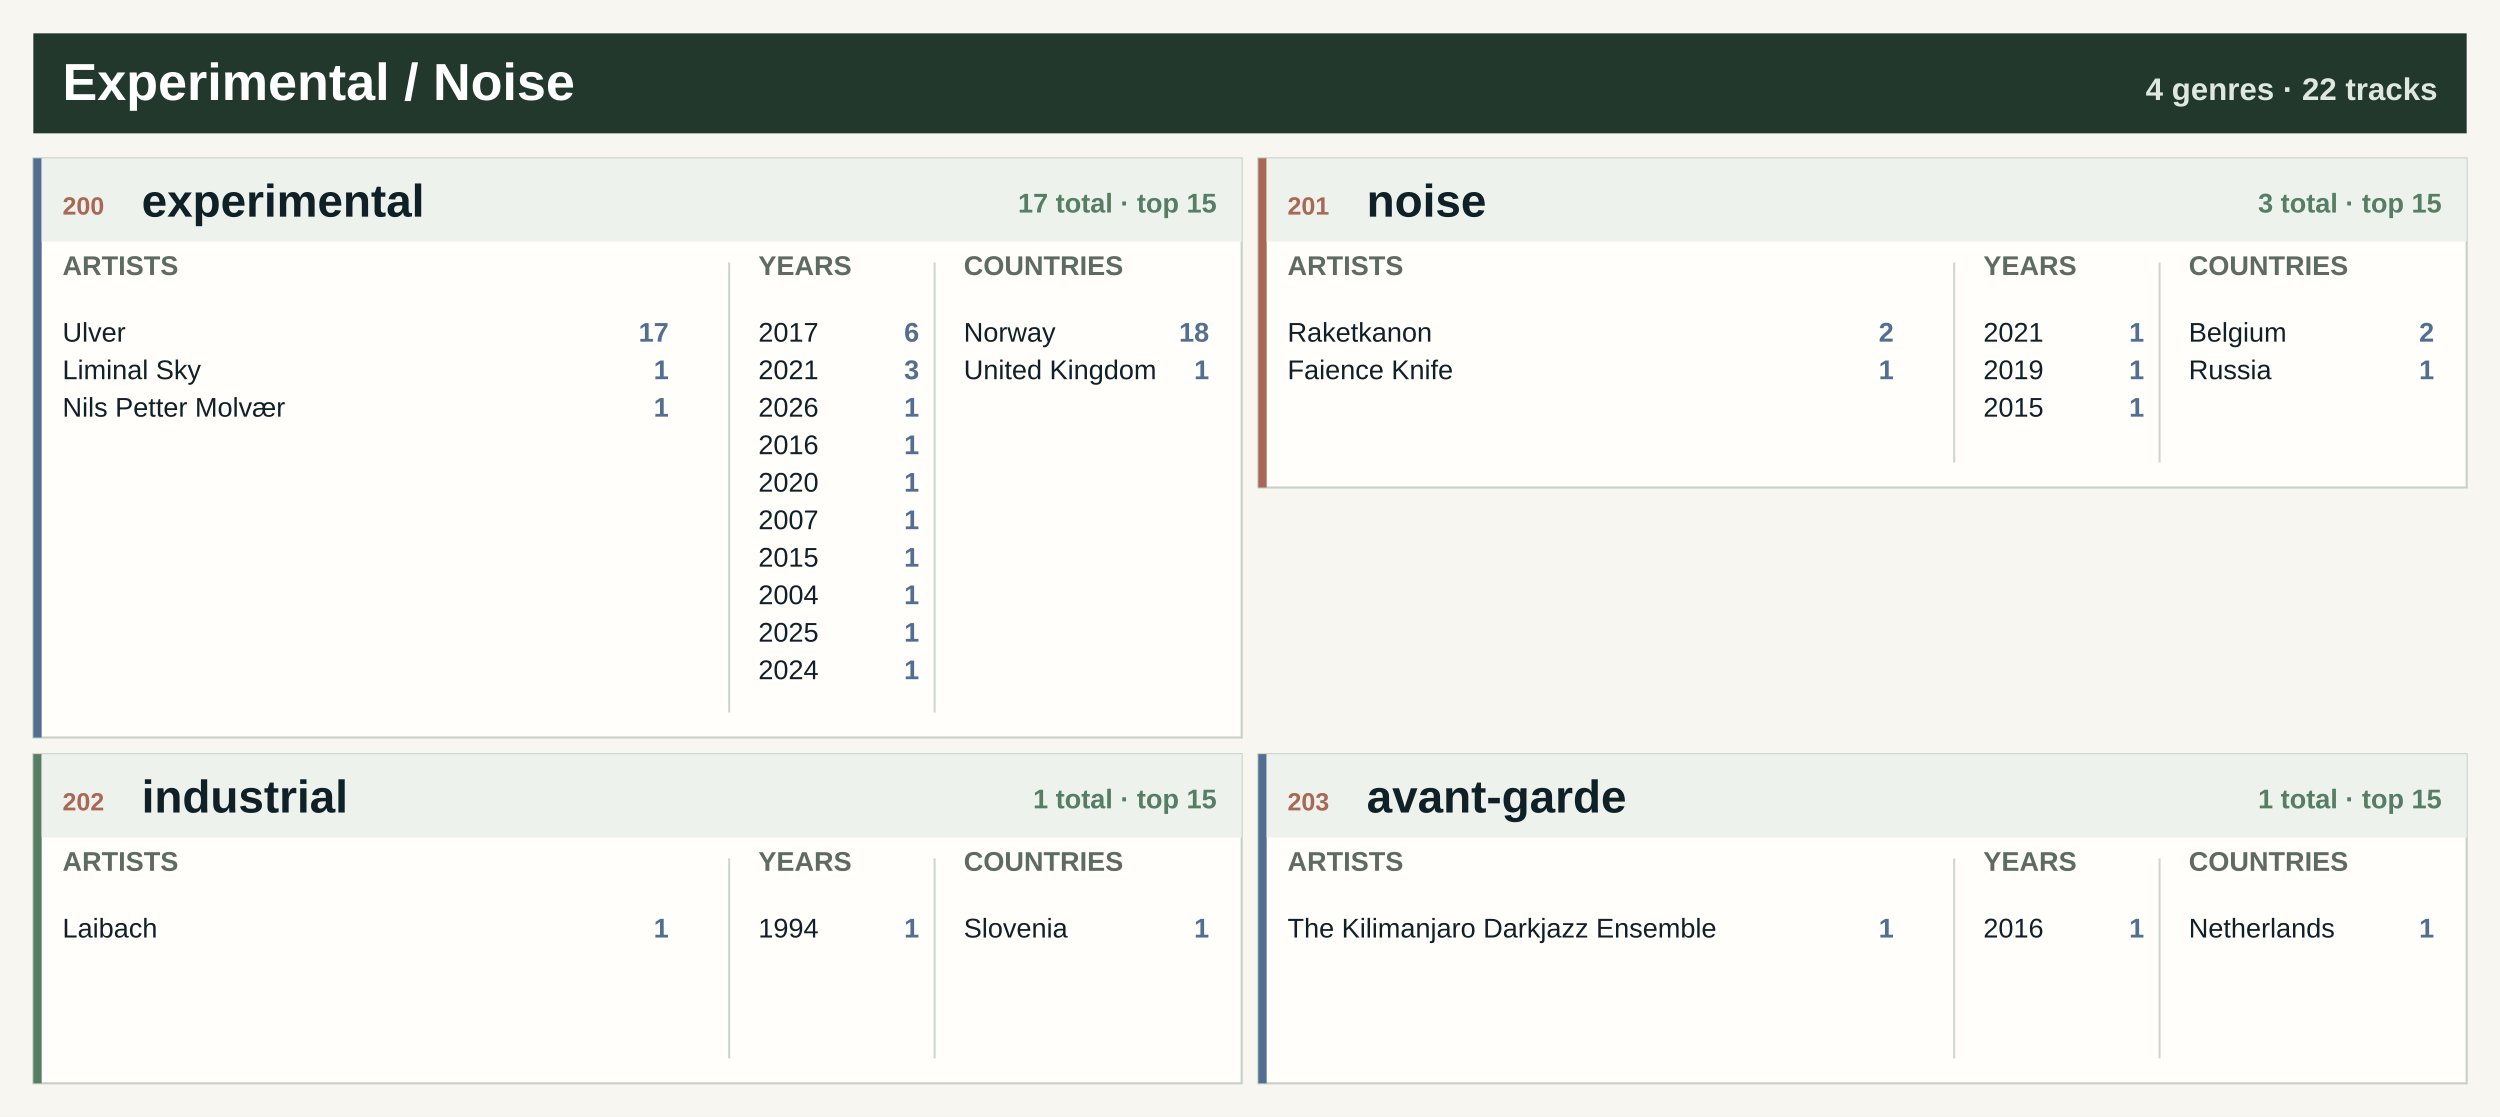
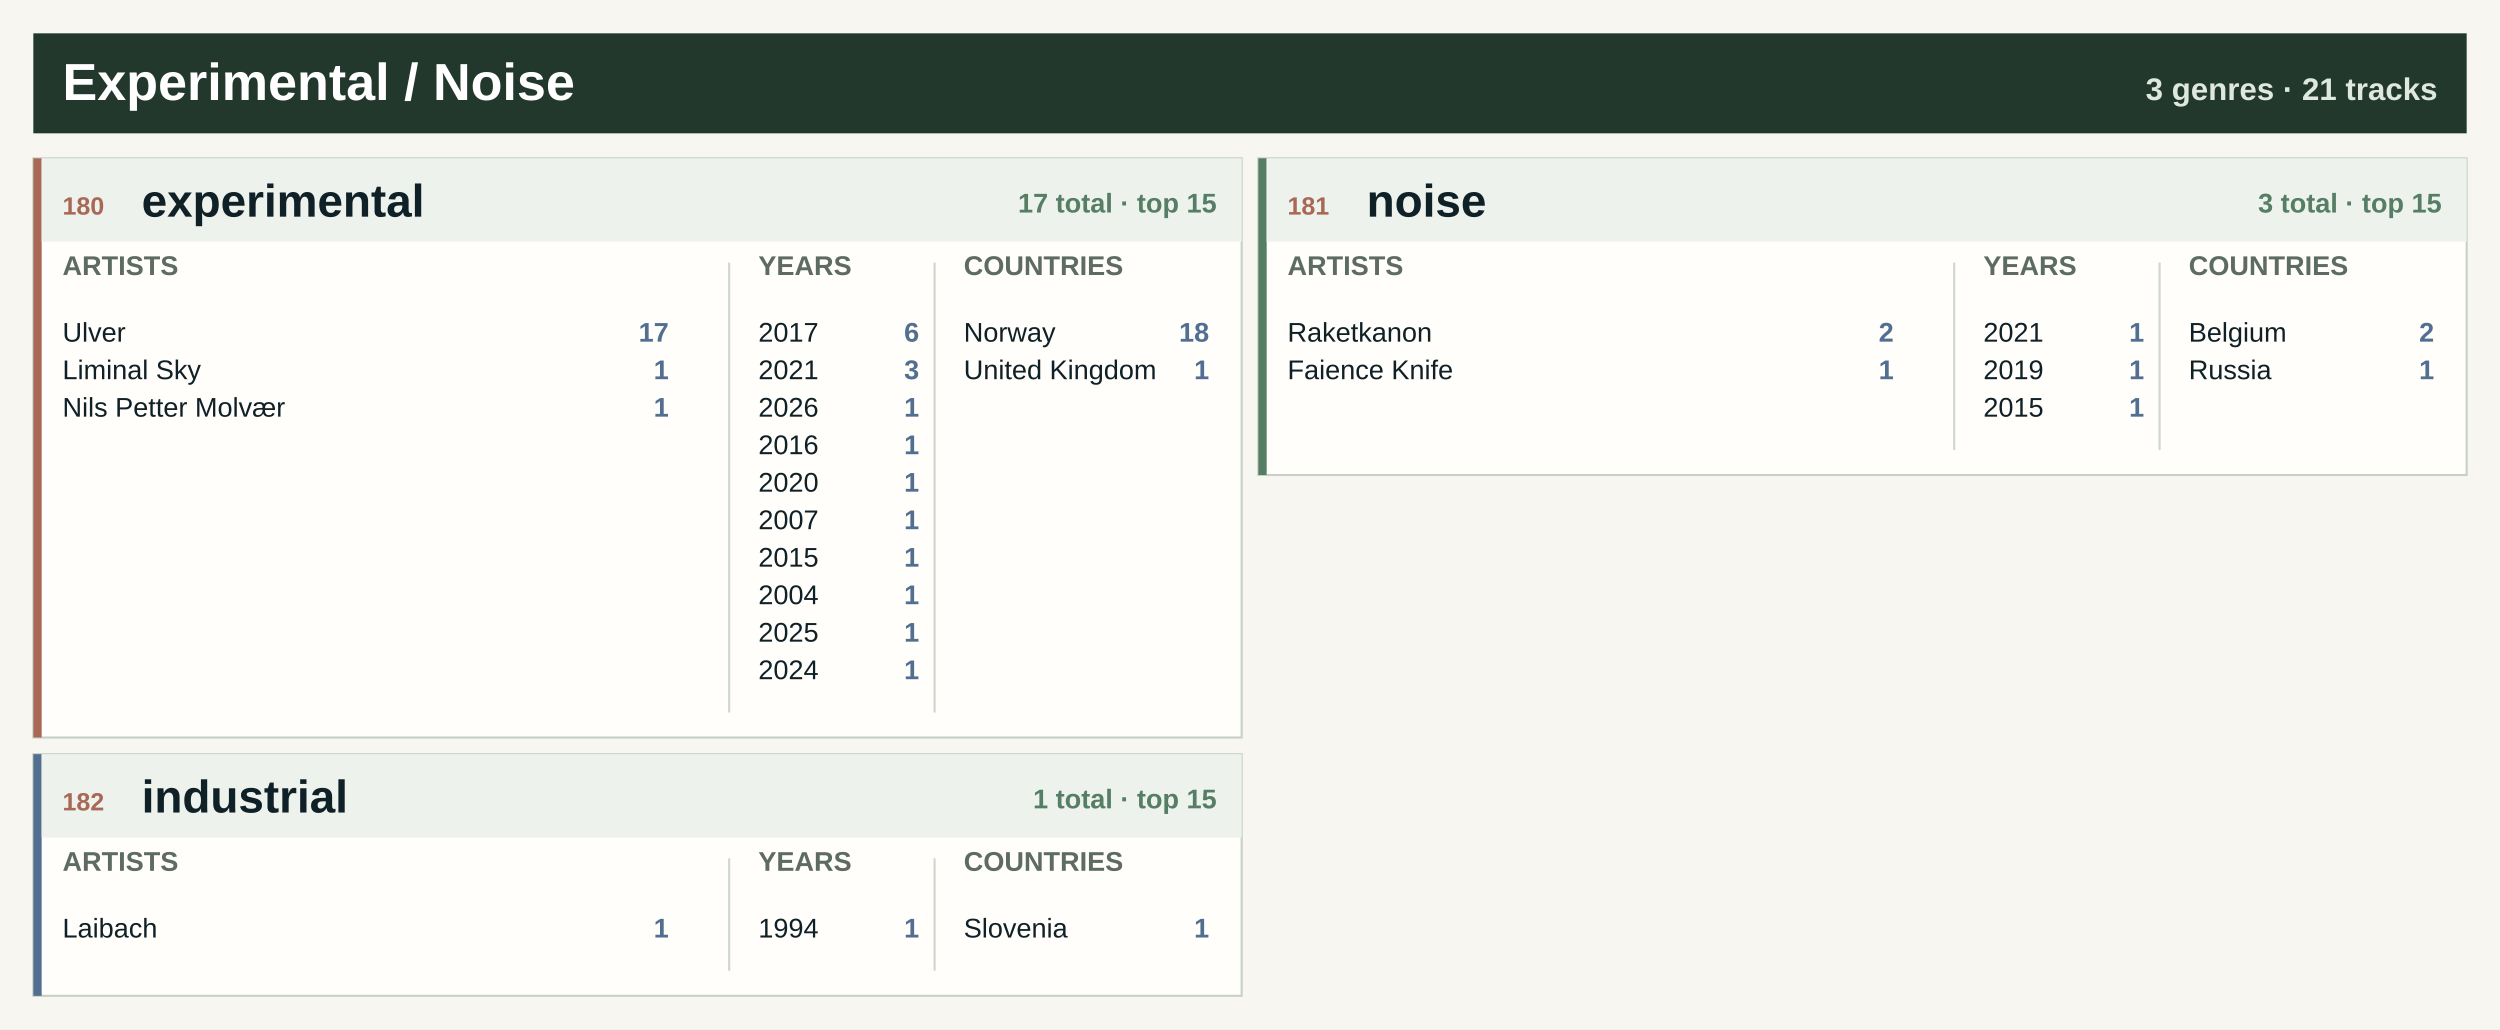
- <svg xmlns="http://www.w3.org/2000/svg" width="1200" height="536" viewBox="0 0 1200 536" role="img" aria-label="Experimental / Noise genre atlas">
-   <rect width="1200" height="536" fill="#f7f6f0" />
+ <svg xmlns="http://www.w3.org/2000/svg" width="1200" height="494.0" viewBox="0 0 1200 494.0" role="img" aria-label="Experimental / Noise genre atlas">
+   <rect width="1200" height="494.0" fill="#f7f6f0" />
  <rect x="16" y="16" width="1168" height="48" fill="#22382d" />
  <text x="30.0" y="48.0" font-family="Segoe UI, Arial, sans-serif" font-size="25" font-weight="800" fill="#ffffff" text-anchor="start">Experimental / Noise</text>
-   <text x="1170.0" y="48.0" font-family="Segoe UI, Arial, sans-serif" font-size="15" font-weight="800" fill="#dfe8df" text-anchor="end">4 genres · 22 tracks</text>
+   <text x="1170.0" y="48.0" font-family="Segoe UI, Arial, sans-serif" font-size="15" font-weight="800" fill="#dfe8df" text-anchor="end">3 genres · 21 tracks</text>
  <rect x="16.0" y="76.0" width="580.0" height="278" fill="#fffefa" stroke="#c7d0c7" />
-   <rect x="16.0" y="76.0" width="4" height="278" fill="#526f92" />
+   <rect x="16.0" y="76.0" width="4" height="278" fill="#a96855" />
  <rect x="20.0" y="76.0" width="576.0" height="40" fill="#edf2ed" />
-   <text x="30.0" y="103.0" font-family="Segoe UI, Arial, sans-serif" font-size="12" font-weight="800" fill="#a96855" text-anchor="start">200</text>
+   <text x="30.0" y="103.0" font-family="Segoe UI, Arial, sans-serif" font-size="12" font-weight="800" fill="#a96855" text-anchor="start">180</text>
  <text x="68.0" y="104.0" font-family="Segoe UI, Arial, sans-serif" font-size="22" font-weight="800" fill="#102027" text-anchor="start">experimental</text>
  <text x="584.0" y="102.0" font-family="Segoe UI, Arial, sans-serif" font-size="13" font-weight="800" fill="#557e64" text-anchor="end">17 total · top 15</text>
  <text x="30.0" y="132.0" font-family="Segoe UI, Arial, sans-serif" font-size="13" font-weight="800" fill="#5d6b62" text-anchor="start">ARTISTS</text>
  <text x="364.0" y="132.0" font-family="Segoe UI, Arial, sans-serif" font-size="13" font-weight="800" fill="#5d6b62" text-anchor="start">YEARS</text>
  <text x="462.6" y="132.0" font-family="Segoe UI, Arial, sans-serif" font-size="13" font-weight="800" fill="#5d6b62" text-anchor="start">COUNTRIES</text>
-   <line x1="350.0" y1="126" x2="350.0" y2="342" stroke="#cfd6ce" />
-   <line x1="448.6" y1="126" x2="448.6" y2="342" stroke="#cfd6ce" />
+   <line x1="350.0" y1="126.0" x2="350.0" y2="342.0" stroke="#cfd6ce" />
+   <line x1="448.6" y1="126.0" x2="448.6" y2="342.0" stroke="#cfd6ce" />
  <text x="30.0" y="164.0" font-family="Segoe UI, Arial, sans-serif" font-size="13" font-weight="400" fill="#102027" text-anchor="start">Ulver</text>
  <text x="321.0" y="164.0" font-family="Segoe UI, Arial, sans-serif" font-size="13" font-weight="800" fill="#526f92" text-anchor="end">17</text>
  <text x="30.0" y="182.0" font-family="Segoe UI, Arial, sans-serif" font-size="13" font-weight="400" fill="#102027" text-anchor="start">Liminal Sky</text>
  <text x="321.0" y="182.0" font-family="Segoe UI, Arial, sans-serif" font-size="13" font-weight="800" fill="#526f92" text-anchor="end">1</text>
  <text x="30.0" y="200.0" font-family="Segoe UI, Arial, sans-serif" font-size="13" font-weight="400" fill="#102027" text-anchor="start">Nils Petter Molvær</text>
  <text x="321.0" y="200.0" font-family="Segoe UI, Arial, sans-serif" font-size="13" font-weight="800" fill="#526f92" text-anchor="end">1</text>
  <text x="364.0" y="164.0" font-family="Segoe UI, Arial, sans-serif" font-size="13" font-weight="400" fill="#102027" text-anchor="start">2017</text>
  <text x="441.2" y="164.0" font-family="Segoe UI, Arial, sans-serif" font-size="13" font-weight="800" fill="#526f92" text-anchor="end">6</text>
  <text x="364.0" y="182.0" font-family="Segoe UI, Arial, sans-serif" font-size="13" font-weight="400" fill="#102027" text-anchor="start">2021</text>
  <text x="441.2" y="182.0" font-family="Segoe UI, Arial, sans-serif" font-size="13" font-weight="800" fill="#526f92" text-anchor="end">3</text>
  <text x="364.0" y="200.0" font-family="Segoe UI, Arial, sans-serif" font-size="13" font-weight="400" fill="#102027" text-anchor="start">2026</text>
  <text x="441.2" y="200.0" font-family="Segoe UI, Arial, sans-serif" font-size="13" font-weight="800" fill="#526f92" text-anchor="end">1</text>
  <text x="364.0" y="218.0" font-family="Segoe UI, Arial, sans-serif" font-size="13" font-weight="400" fill="#102027" text-anchor="start">2016</text>
  <text x="441.2" y="218.0" font-family="Segoe UI, Arial, sans-serif" font-size="13" font-weight="800" fill="#526f92" text-anchor="end">1</text>
  <text x="364.0" y="236.0" font-family="Segoe UI, Arial, sans-serif" font-size="13" font-weight="400" fill="#102027" text-anchor="start">2020</text>
  <text x="441.2" y="236.0" font-family="Segoe UI, Arial, sans-serif" font-size="13" font-weight="800" fill="#526f92" text-anchor="end">1</text>
  <text x="364.0" y="254.0" font-family="Segoe UI, Arial, sans-serif" font-size="13" font-weight="400" fill="#102027" text-anchor="start">2007</text>
  <text x="441.2" y="254.0" font-family="Segoe UI, Arial, sans-serif" font-size="13" font-weight="800" fill="#526f92" text-anchor="end">1</text>
  <text x="364.0" y="272.0" font-family="Segoe UI, Arial, sans-serif" font-size="13" font-weight="400" fill="#102027" text-anchor="start">2015</text>
  <text x="441.2" y="272.0" font-family="Segoe UI, Arial, sans-serif" font-size="13" font-weight="800" fill="#526f92" text-anchor="end">1</text>
  <text x="364.0" y="290.0" font-family="Segoe UI, Arial, sans-serif" font-size="13" font-weight="400" fill="#102027" text-anchor="start">2004</text>
  <text x="441.2" y="290.0" font-family="Segoe UI, Arial, sans-serif" font-size="13" font-weight="800" fill="#526f92" text-anchor="end">1</text>
  <text x="364.0" y="308.0" font-family="Segoe UI, Arial, sans-serif" font-size="13" font-weight="400" fill="#102027" text-anchor="start">2025</text>
  <text x="441.2" y="308.0" font-family="Segoe UI, Arial, sans-serif" font-size="13" font-weight="800" fill="#526f92" text-anchor="end">1</text>
  <text x="364.0" y="326.0" font-family="Segoe UI, Arial, sans-serif" font-size="13" font-weight="400" fill="#102027" text-anchor="start">2024</text>
  <text x="441.2" y="326.0" font-family="Segoe UI, Arial, sans-serif" font-size="13" font-weight="800" fill="#526f92" text-anchor="end">1</text>
  <text x="462.6" y="164.0" font-family="Segoe UI, Arial, sans-serif" font-size="13" font-weight="400" fill="#102027" text-anchor="start">Norway</text>
  <text x="580.4" y="164.0" font-family="Segoe UI, Arial, sans-serif" font-size="13" font-weight="800" fill="#526f92" text-anchor="end">18</text>
  <text x="462.6" y="182.0" font-family="Segoe UI, Arial, sans-serif" font-size="13" font-weight="400" fill="#102027" text-anchor="start">United Kingdom</text>
  <text x="580.4" y="182.0" font-family="Segoe UI, Arial, sans-serif" font-size="13" font-weight="800" fill="#526f92" text-anchor="end">1</text>
-   <rect x="604.0" y="76.0" width="580.0" height="158" fill="#fffefa" stroke="#c7d0c7" />
-   <rect x="604.0" y="76.0" width="4" height="158" fill="#a96855" />
+   <rect x="604.0" y="76.0" width="580.0" height="152" fill="#fffefa" stroke="#c7d0c7" />
+   <rect x="604.0" y="76.0" width="4" height="152" fill="#557e64" />
  <rect x="608.0" y="76.0" width="576.0" height="40" fill="#edf2ed" />
-   <text x="618.0" y="103.0" font-family="Segoe UI, Arial, sans-serif" font-size="12" font-weight="800" fill="#a96855" text-anchor="start">201</text>
+   <text x="618.0" y="103.0" font-family="Segoe UI, Arial, sans-serif" font-size="12" font-weight="800" fill="#a96855" text-anchor="start">181</text>
  <text x="656.0" y="104.0" font-family="Segoe UI, Arial, sans-serif" font-size="22" font-weight="800" fill="#102027" text-anchor="start">noise</text>
  <text x="1172.0" y="102.0" font-family="Segoe UI, Arial, sans-serif" font-size="13" font-weight="800" fill="#557e64" text-anchor="end">3 total · top 15</text>
  <text x="618.0" y="132.0" font-family="Segoe UI, Arial, sans-serif" font-size="13" font-weight="800" fill="#5d6b62" text-anchor="start">ARTISTS</text>
  <text x="952.0" y="132.0" font-family="Segoe UI, Arial, sans-serif" font-size="13" font-weight="800" fill="#5d6b62" text-anchor="start">YEARS</text>
  <text x="1050.6" y="132.0" font-family="Segoe UI, Arial, sans-serif" font-size="13" font-weight="800" fill="#5d6b62" text-anchor="start">COUNTRIES</text>
-   <line x1="938.0" y1="126" x2="938.0" y2="222" stroke="#cfd6ce" />
-   <line x1="1036.6" y1="126" x2="1036.6" y2="222" stroke="#cfd6ce" />
+   <line x1="938.0" y1="126.0" x2="938.0" y2="216.0" stroke="#cfd6ce" />
+   <line x1="1036.6" y1="126.0" x2="1036.6" y2="216.0" stroke="#cfd6ce" />
  <text x="618.0" y="164.0" font-family="Segoe UI, Arial, sans-serif" font-size="13" font-weight="400" fill="#102027" text-anchor="start">Raketkanon</text>
  <text x="909.0" y="164.0" font-family="Segoe UI, Arial, sans-serif" font-size="13" font-weight="800" fill="#526f92" text-anchor="end">2</text>
  <text x="618.0" y="182.0" font-family="Segoe UI, Arial, sans-serif" font-size="13" font-weight="400" fill="#102027" text-anchor="start">Faience Knife</text>
  <text x="909.0" y="182.0" font-family="Segoe UI, Arial, sans-serif" font-size="13" font-weight="800" fill="#526f92" text-anchor="end">1</text>
  <text x="952.0" y="164.0" font-family="Segoe UI, Arial, sans-serif" font-size="13" font-weight="400" fill="#102027" text-anchor="start">2021</text>
  <text x="1029.2" y="164.0" font-family="Segoe UI, Arial, sans-serif" font-size="13" font-weight="800" fill="#526f92" text-anchor="end">1</text>
  <text x="952.0" y="182.0" font-family="Segoe UI, Arial, sans-serif" font-size="13" font-weight="400" fill="#102027" text-anchor="start">2019</text>
  <text x="1029.2" y="182.0" font-family="Segoe UI, Arial, sans-serif" font-size="13" font-weight="800" fill="#526f92" text-anchor="end">1</text>
  <text x="952.0" y="200.0" font-family="Segoe UI, Arial, sans-serif" font-size="13" font-weight="400" fill="#102027" text-anchor="start">2015</text>
  <text x="1029.2" y="200.0" font-family="Segoe UI, Arial, sans-serif" font-size="13" font-weight="800" fill="#526f92" text-anchor="end">1</text>
  <text x="1050.6" y="164.0" font-family="Segoe UI, Arial, sans-serif" font-size="13" font-weight="400" fill="#102027" text-anchor="start">Belgium</text>
  <text x="1168.4" y="164.0" font-family="Segoe UI, Arial, sans-serif" font-size="13" font-weight="800" fill="#526f92" text-anchor="end">2</text>
  <text x="1050.6" y="182.0" font-family="Segoe UI, Arial, sans-serif" font-size="13" font-weight="400" fill="#102027" text-anchor="start">Russia</text>
  <text x="1168.4" y="182.0" font-family="Segoe UI, Arial, sans-serif" font-size="13" font-weight="800" fill="#526f92" text-anchor="end">1</text>
-   <rect x="16.0" y="362.0" width="580.0" height="158" fill="#fffefa" stroke="#c7d0c7" />
-   <rect x="16.0" y="362.0" width="4" height="158" fill="#557e64" />
+   <rect x="16.0" y="362.0" width="580.0" height="116" fill="#fffefa" stroke="#c7d0c7" />
+   <rect x="16.0" y="362.0" width="4" height="116" fill="#526f92" />
  <rect x="20.0" y="362.0" width="576.0" height="40" fill="#edf2ed" />
-   <text x="30.0" y="389.0" font-family="Segoe UI, Arial, sans-serif" font-size="12" font-weight="800" fill="#a96855" text-anchor="start">202</text>
+   <text x="30.0" y="389.0" font-family="Segoe UI, Arial, sans-serif" font-size="12" font-weight="800" fill="#a96855" text-anchor="start">182</text>
  <text x="68.0" y="390.0" font-family="Segoe UI, Arial, sans-serif" font-size="22" font-weight="800" fill="#102027" text-anchor="start">industrial</text>
  <text x="584.0" y="388.0" font-family="Segoe UI, Arial, sans-serif" font-size="13" font-weight="800" fill="#557e64" text-anchor="end">1 total · top 15</text>
  <text x="30.0" y="418.0" font-family="Segoe UI, Arial, sans-serif" font-size="13" font-weight="800" fill="#5d6b62" text-anchor="start">ARTISTS</text>
  <text x="364.0" y="418.0" font-family="Segoe UI, Arial, sans-serif" font-size="13" font-weight="800" fill="#5d6b62" text-anchor="start">YEARS</text>
  <text x="462.6" y="418.0" font-family="Segoe UI, Arial, sans-serif" font-size="13" font-weight="800" fill="#5d6b62" text-anchor="start">COUNTRIES</text>
-   <line x1="350.0" y1="412" x2="350.0" y2="508" stroke="#cfd6ce" />
-   <line x1="448.6" y1="412" x2="448.6" y2="508" stroke="#cfd6ce" />
+   <line x1="350.0" y1="412.0" x2="350.0" y2="466.0" stroke="#cfd6ce" />
+   <line x1="448.6" y1="412.0" x2="448.6" y2="466.0" stroke="#cfd6ce" />
  <text x="30.0" y="450.0" font-family="Segoe UI, Arial, sans-serif" font-size="13" font-weight="400" fill="#102027" text-anchor="start">Laibach</text>
  <text x="321.0" y="450.0" font-family="Segoe UI, Arial, sans-serif" font-size="13" font-weight="800" fill="#526f92" text-anchor="end">1</text>
  <text x="364.0" y="450.0" font-family="Segoe UI, Arial, sans-serif" font-size="13" font-weight="400" fill="#102027" text-anchor="start">1994</text>
  <text x="441.2" y="450.0" font-family="Segoe UI, Arial, sans-serif" font-size="13" font-weight="800" fill="#526f92" text-anchor="end">1</text>
  <text x="462.6" y="450.0" font-family="Segoe UI, Arial, sans-serif" font-size="13" font-weight="400" fill="#102027" text-anchor="start">Slovenia</text>
  <text x="580.4" y="450.0" font-family="Segoe UI, Arial, sans-serif" font-size="13" font-weight="800" fill="#526f92" text-anchor="end">1</text>
-   <rect x="604.0" y="362.0" width="580.0" height="158" fill="#fffefa" stroke="#c7d0c7" />
-   <rect x="604.0" y="362.0" width="4" height="158" fill="#526f92" />
-   <rect x="608.0" y="362.0" width="576.0" height="40" fill="#edf2ed" />
-   <text x="618.0" y="389.0" font-family="Segoe UI, Arial, sans-serif" font-size="12" font-weight="800" fill="#a96855" text-anchor="start">203</text>
-   <text x="656.0" y="390.0" font-family="Segoe UI, Arial, sans-serif" font-size="22" font-weight="800" fill="#102027" text-anchor="start">avant-garde</text>
-   <text x="1172.0" y="388.0" font-family="Segoe UI, Arial, sans-serif" font-size="13" font-weight="800" fill="#557e64" text-anchor="end">1 total · top 15</text>
-   <text x="618.0" y="418.0" font-family="Segoe UI, Arial, sans-serif" font-size="13" font-weight="800" fill="#5d6b62" text-anchor="start">ARTISTS</text>
-   <text x="952.0" y="418.0" font-family="Segoe UI, Arial, sans-serif" font-size="13" font-weight="800" fill="#5d6b62" text-anchor="start">YEARS</text>
-   <text x="1050.6" y="418.0" font-family="Segoe UI, Arial, sans-serif" font-size="13" font-weight="800" fill="#5d6b62" text-anchor="start">COUNTRIES</text>
-   <line x1="938.0" y1="412" x2="938.0" y2="508" stroke="#cfd6ce" />
-   <line x1="1036.6" y1="412" x2="1036.6" y2="508" stroke="#cfd6ce" />
-   <text x="618.0" y="450.0" font-family="Segoe UI, Arial, sans-serif" font-size="13" font-weight="400" fill="#102027" text-anchor="start">The Kilimanjaro Darkjazz Ensemble</text>
-   <text x="909.0" y="450.0" font-family="Segoe UI, Arial, sans-serif" font-size="13" font-weight="800" fill="#526f92" text-anchor="end">1</text>
-   <text x="952.0" y="450.0" font-family="Segoe UI, Arial, sans-serif" font-size="13" font-weight="400" fill="#102027" text-anchor="start">2016</text>
-   <text x="1029.2" y="450.0" font-family="Segoe UI, Arial, sans-serif" font-size="13" font-weight="800" fill="#526f92" text-anchor="end">1</text>
-   <text x="1050.6" y="450.0" font-family="Segoe UI, Arial, sans-serif" font-size="13" font-weight="400" fill="#102027" text-anchor="start">Netherlands</text>
-   <text x="1168.4" y="450.0" font-family="Segoe UI, Arial, sans-serif" font-size="13" font-weight="800" fill="#526f92" text-anchor="end">1</text>
</svg>
